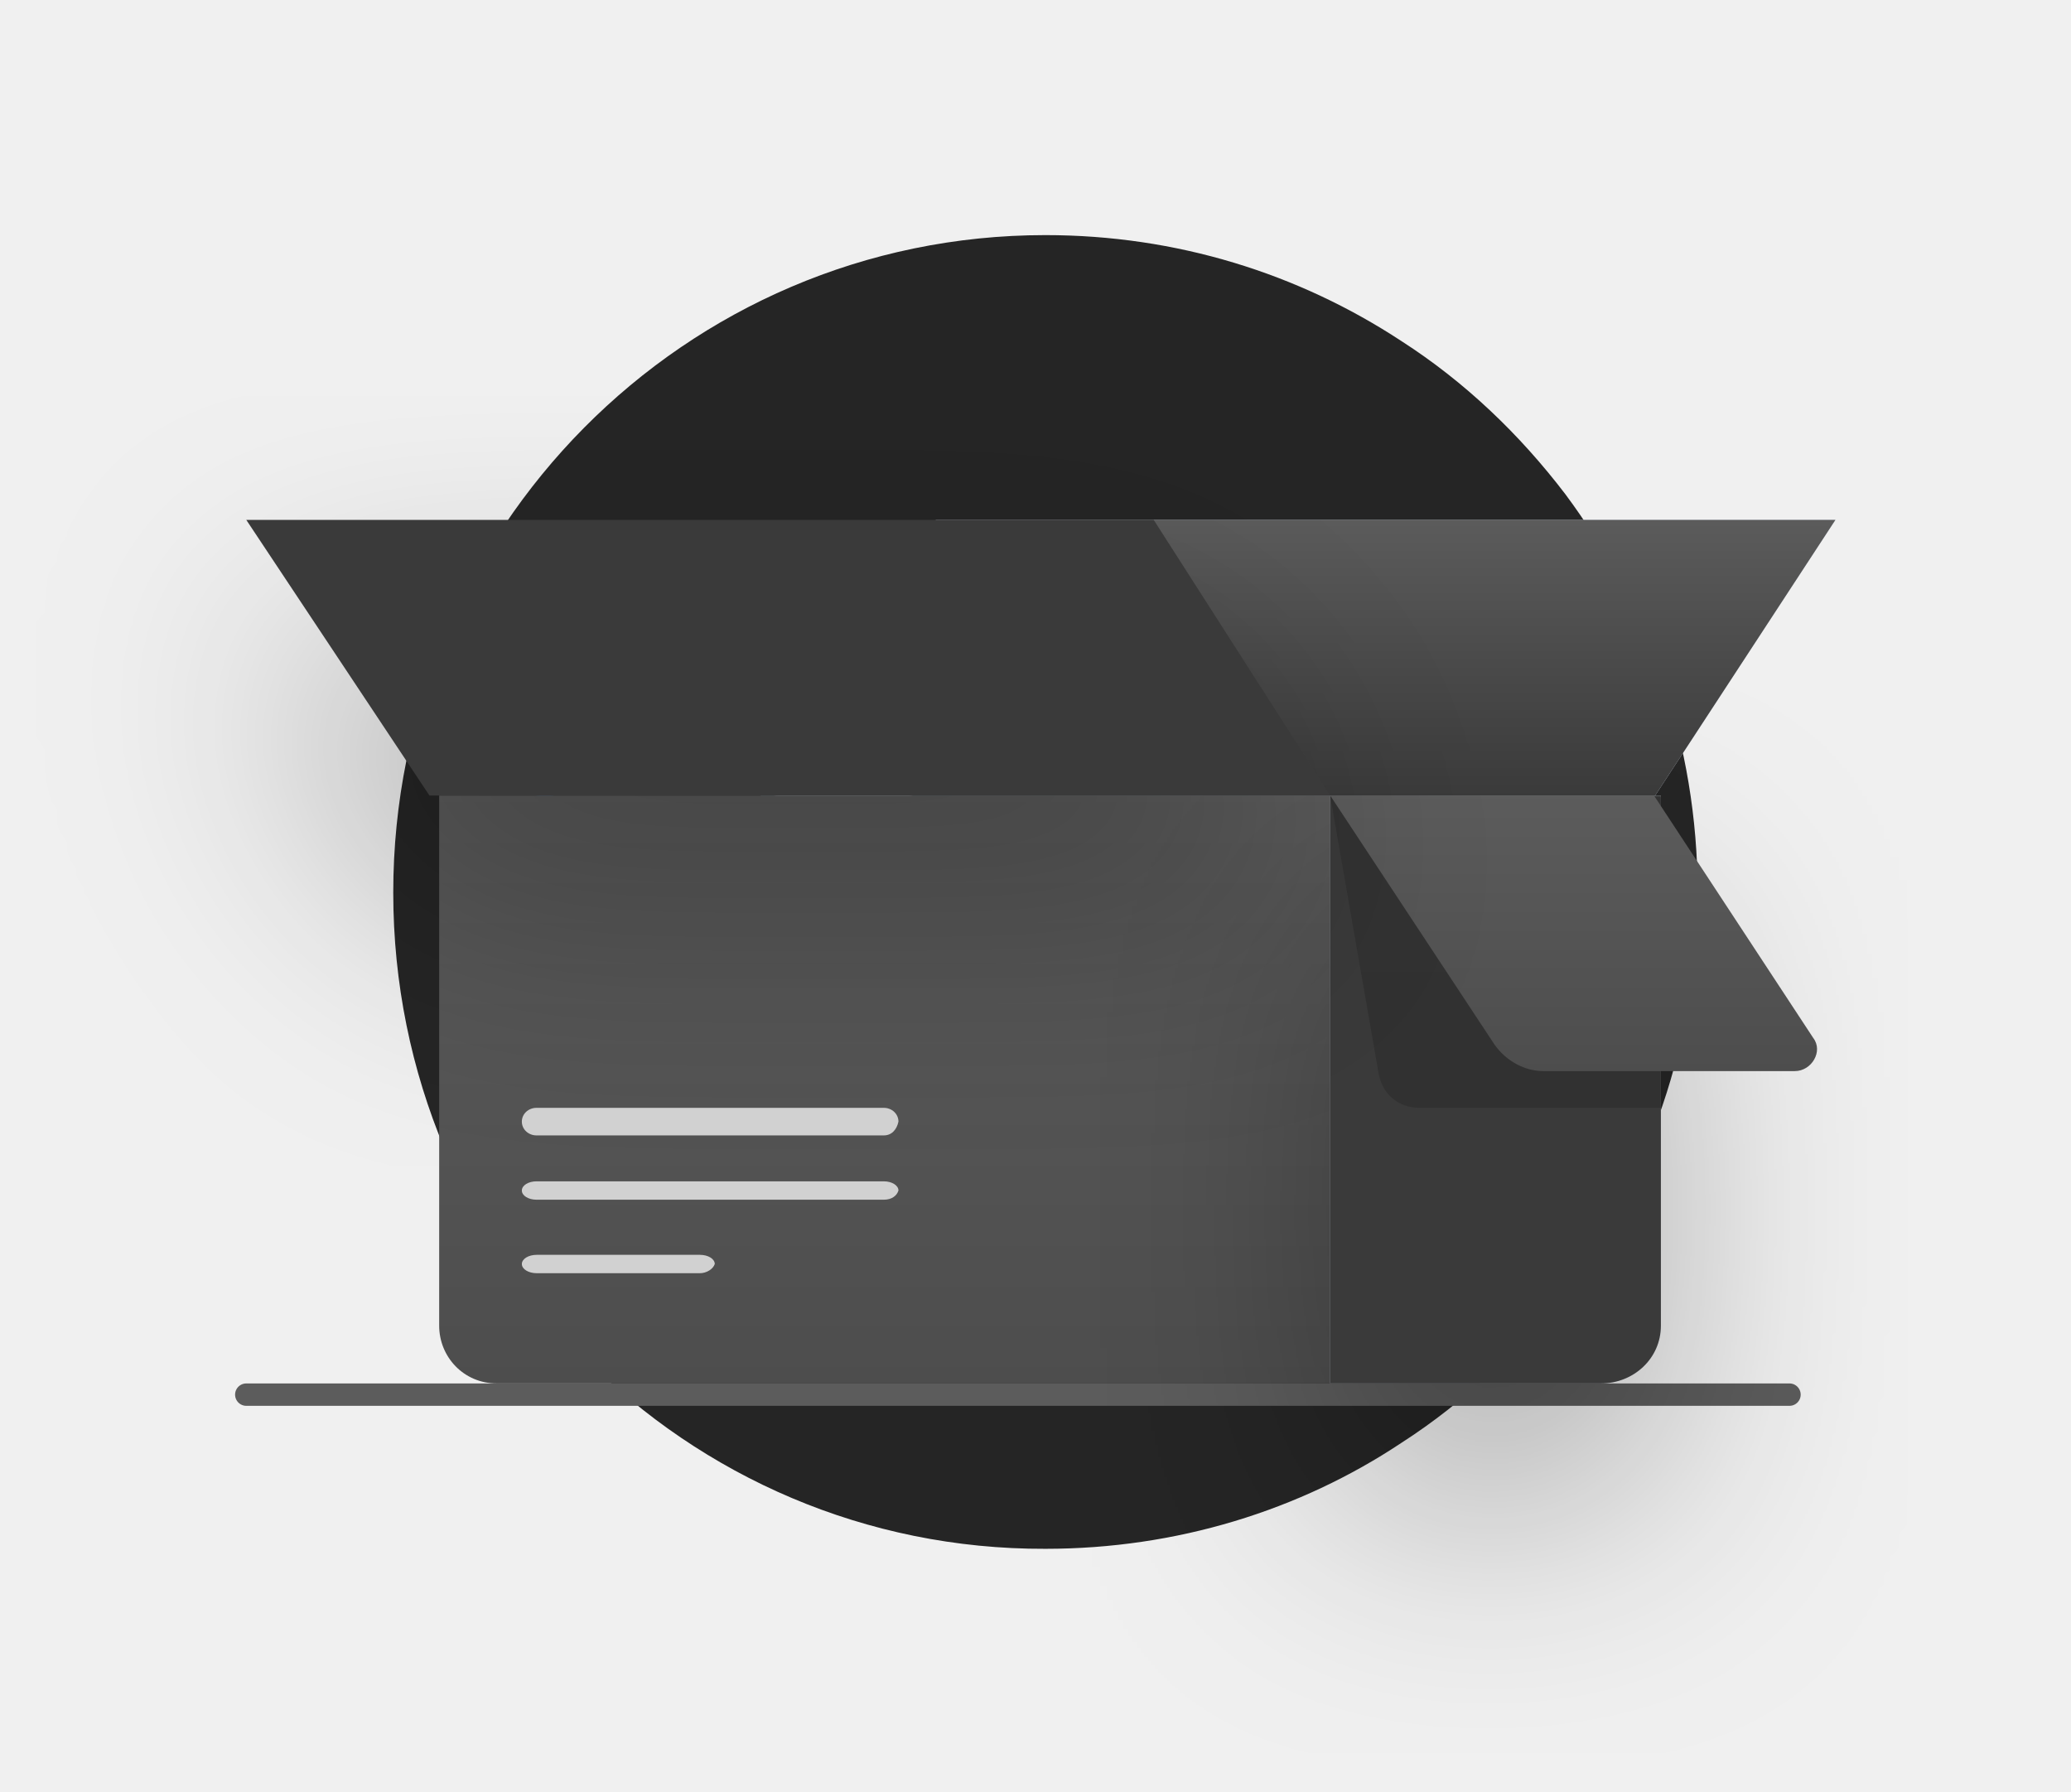
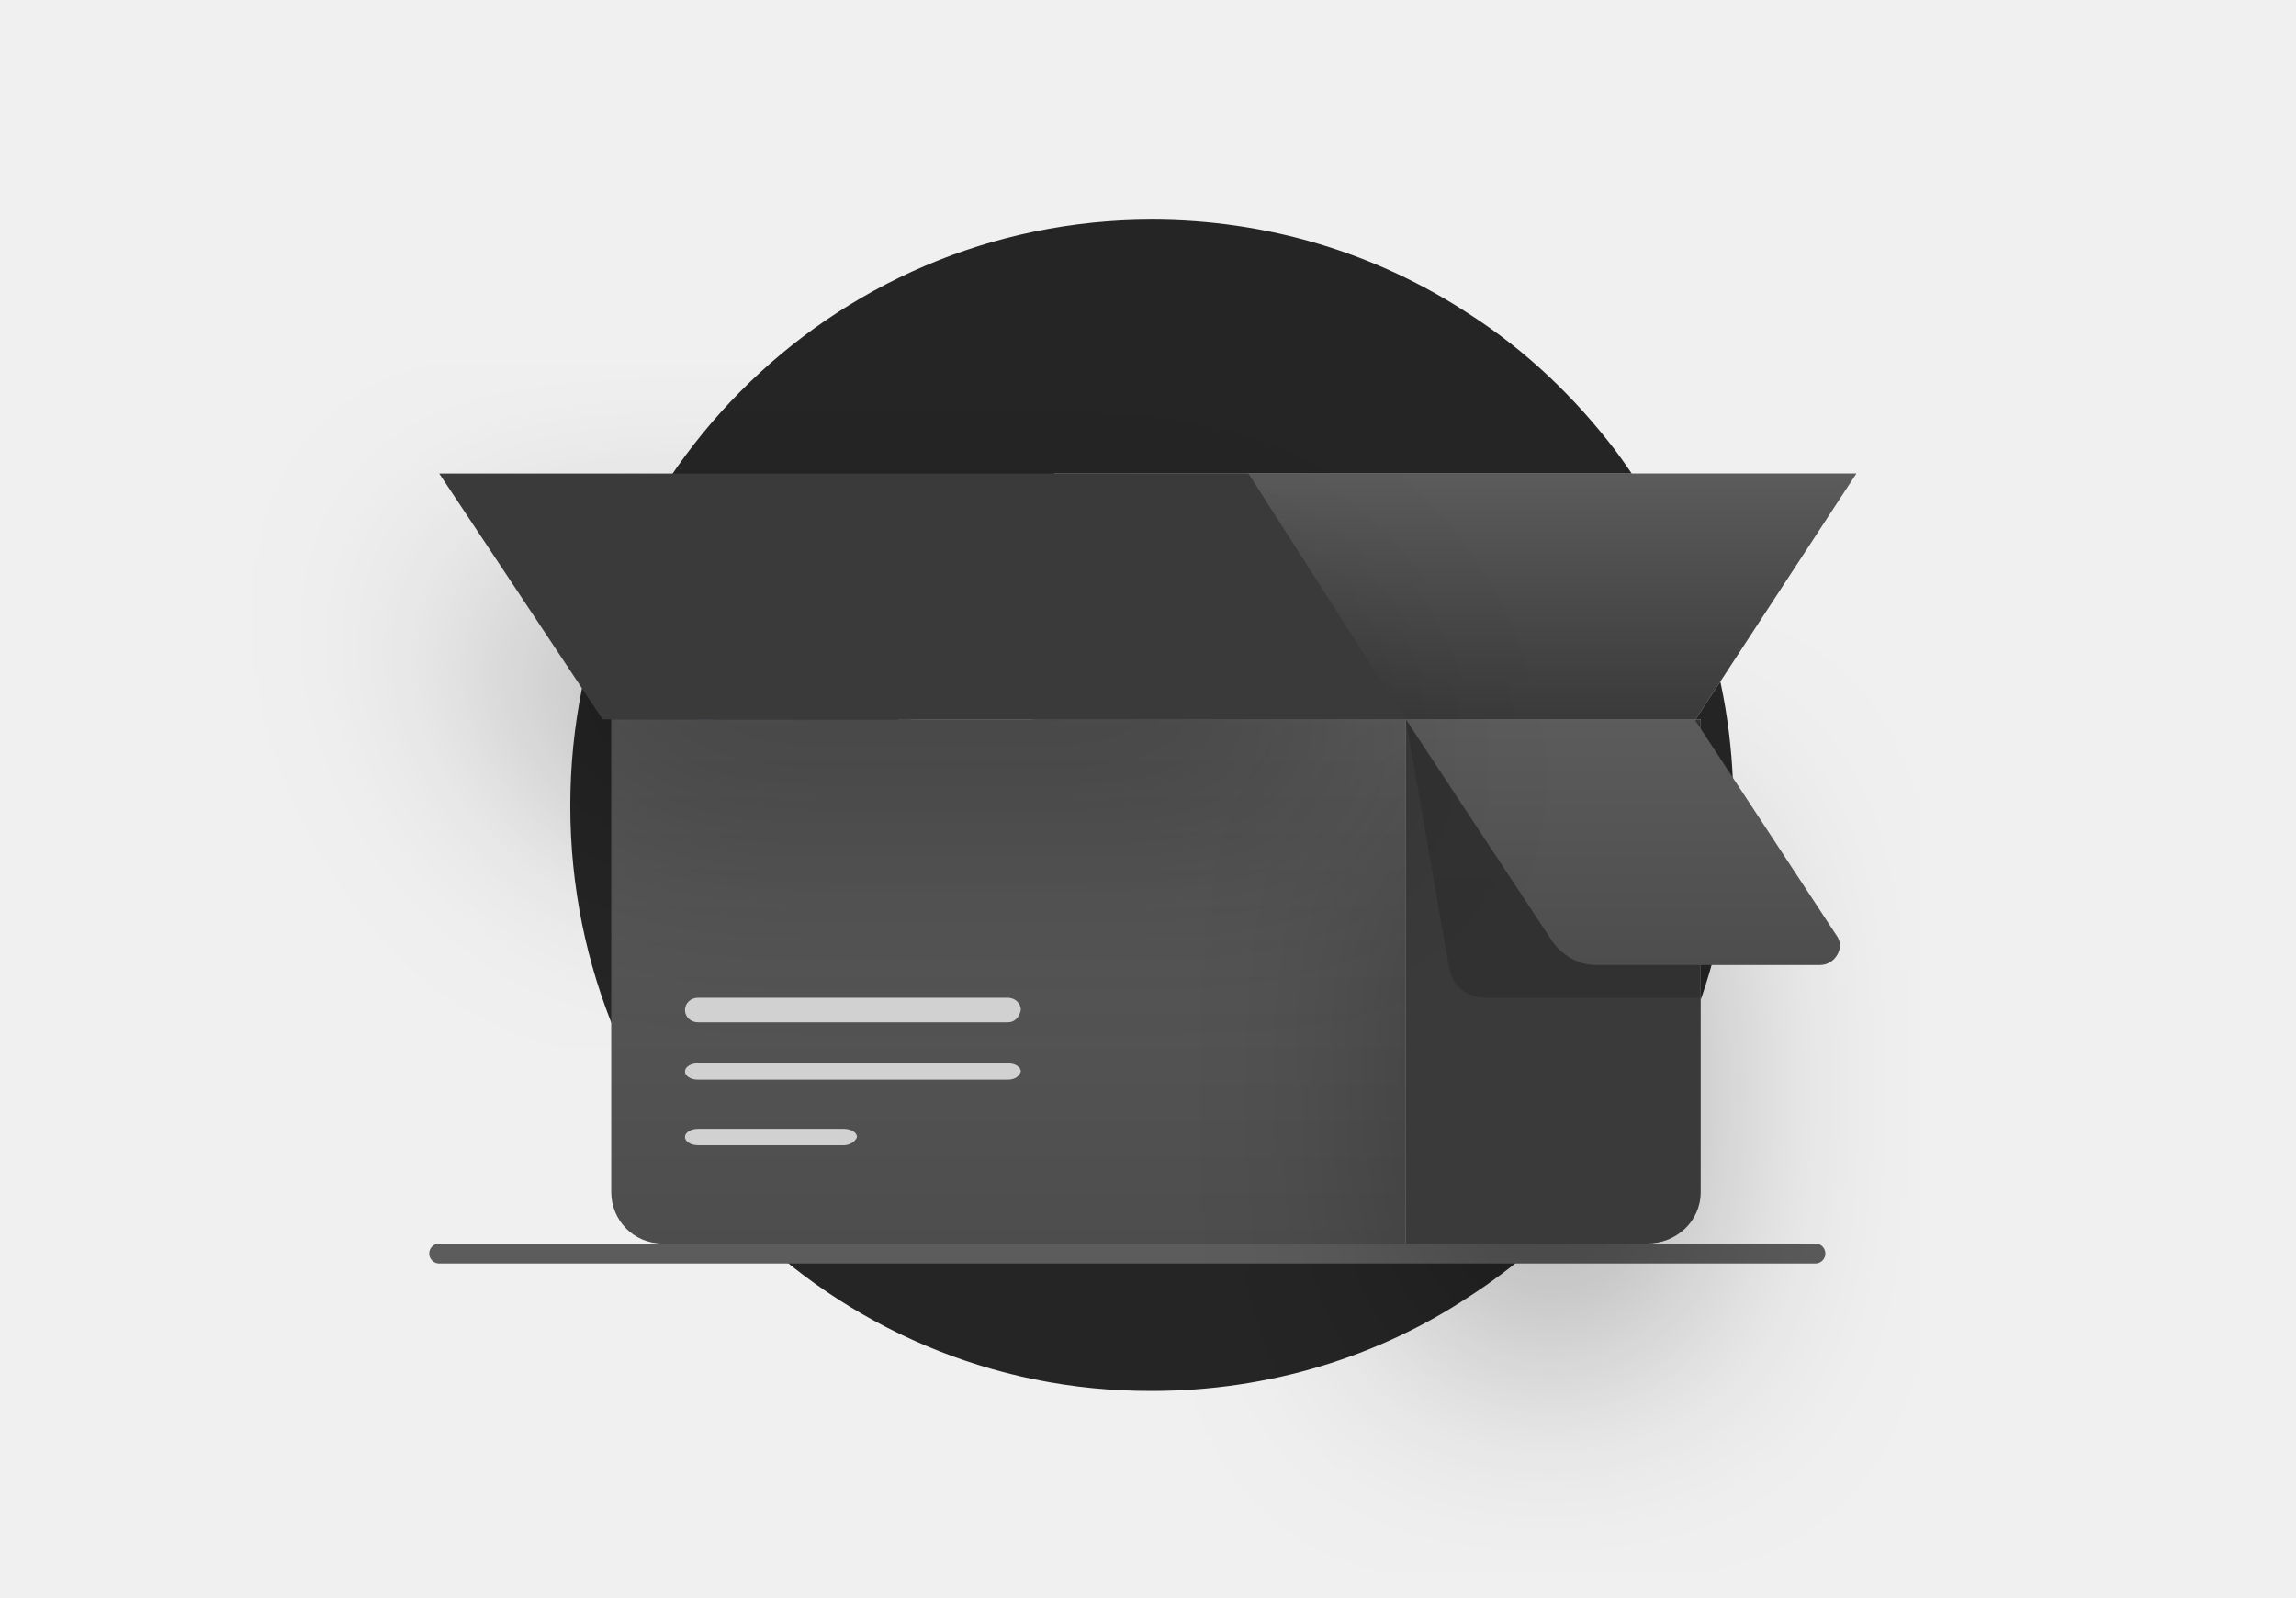
- <svg xmlns="http://www.w3.org/2000/svg" width="185" height="160" fill="none" viewBox="0 0 185 160">
-   <path fill="#252525" d="M151.648 79.727c0 13.228-4.429 25.657-11.811 35.464-4.089 5.36-8.972 10.035-14.65 13.684-9.086 6.044-20.101 9.465-31.799 9.465-32.139.114-58.259-26.113-58.259-58.612C35.129 47.341 61.136 21 93.388 21c11.698 0 22.6 3.421 31.799 9.465 5.678 3.649 10.561 8.324 14.65 13.684 7.382 9.921 11.811 22.236 11.811 35.578Z" />
-   <path fill="#2D5887" d="M49.02 71.874h-.703c-.527 0-.879-.164-.879-.41s.352-.41.879-.41h.703c.527 0 .879.164.879.41s-.352.41-.879.41ZM49.02 75.157h-.703c-.527 0-.879-.164-.879-.41 0-.246.352-.41.879-.41h.703c.527 0 .879.164.879.41 0 .246-.352.41-.879.41ZM49.02 78.439h-.703c-.527 0-.879-.164-.879-.41 0-.246.352-.41.879-.41h.703c.527 0 .879.164.879.41 0 .246-.352.41-.879.41ZM49.02 81.721h-.703c-.527 0-.879-.164-.879-.41 0-.246.352-.41.879-.41h.703c.527 0 .879.164.879.41 0 .246-.352.41-.879.41Z" />
-   <path fill="#fff" d="M81.119 71.874H69.553c-.469 0-.781-.164-.781-.41s.313-.41.781-.41h11.566c.469 0 .781.164.781.41s-.313.41-.781.41Z" />
-   <path fill="url(#paint0_linear_4173_34859)" d="M105.762 81.721H69.526c-.453 0-.755-.164-.755-.41 0-.246.302-.41.755-.41h36.236c.453 0 .755.164.755.41 0 .246-.302.41-.755.41Z" />
-   <path fill="#2D5887" d="M81.164 75.157H65.405c-.442 0-.736-.164-.736-.41 0-.246.295-.41.736-.41h15.759c.442 0 .736.164.736.41 0 .246-.295.41-.736.41ZM93.474 78.439H65.404c-.441 0-.735-.164-.735-.41 0-.246.294-.41.735-.41h28.07c.441 0 .735.164.735.41-.147.246-.441.41-.735.41Z" />
-   <path fill="#fff" d="M105.718 78.439H95.008c-.479 0-.799-.164-.799-.41 0-.246.32-.41.799-.41h10.71c.48 0 .799.164.799.41 0 .246-.319.41-.799.41Z" />
-   <path fill="url(#paint1_linear_4173_34859)" d="M112.306 78.439h-4.192c-.466 0-.776-.164-.776-.41 0-.246.31-.41.776-.41h4.192c.465 0 .776.164.776.41 0 .246-.311.41-.776.41Z" />
-   <path stroke="#5C5C5C" stroke-linecap="round" stroke-linejoin="round" stroke-miterlimit="10" stroke-width="2" d="M22 124.569h137.853" />
-   <path fill="url(#paint2_linear_4173_34859)" d="M118.825 71.054v52.515H44.371c-2.937 0-5.14-2.36-5.14-5.163V71.054h79.594Z" />
-   <path fill="#DAE1ED" d="M148.365 71.054v47.352c0 2.951-2.449 5.163-5.357 5.163h-24.183V71.054h29.54Z" />
-   <g filter="url(#filter0_d_4173_34859)">
-     <path fill="#3A3A3A" d="M148.365 71.054v47.352c0 2.951-2.449 5.163-5.357 5.163h-24.183V71.054h29.54Z" />
+ <svg xmlns="http://www.w3.org/2000/svg" width="230" height="160" viewBox="0 0 230 160" fill="none">
+   <path d="M173.648 80.727C173.648 93.954 169.219 106.384 161.837 116.19C157.748 121.55 152.865 126.225 147.187 129.874C138.101 135.918 127.086 139.339 115.388 139.339C83.249 139.453 57.129 113.226 57.129 80.727C57.129 48.341 83.135 22 115.388 22C127.086 22 137.988 25.421 147.187 31.465C152.865 35.114 157.748 39.789 161.837 45.148C169.219 55.069 173.648 67.385 173.648 80.727Z" fill="#252525" />
+   <path d="M71.02 72.874H70.317C69.789 72.874 69.438 72.71 69.438 72.464C69.438 72.218 69.789 72.054 70.317 72.054H71.02C71.547 72.054 71.899 72.218 71.899 72.464C71.899 72.71 71.547 72.874 71.02 72.874Z" fill="#2D5887" />
+   <path d="M71.02 76.157H70.317C69.789 76.157 69.438 75.993 69.438 75.746C69.438 75.5 69.789 75.336 70.317 75.336H71.02C71.547 75.336 71.899 75.5 71.899 75.746C71.899 75.993 71.547 76.157 71.02 76.157Z" fill="#2D5887" />
+   <path d="M71.02 79.439H70.317C69.789 79.439 69.438 79.275 69.438 79.029C69.438 78.782 69.789 78.618 70.317 78.618H71.02C71.547 78.618 71.899 78.782 71.899 79.029C71.899 79.275 71.547 79.439 71.02 79.439Z" fill="#2D5887" />
+   <path d="M71.02 82.721H70.317C69.789 82.721 69.438 82.557 69.438 82.311C69.438 82.065 69.789 81.9 70.317 81.9H71.02C71.547 81.9 71.899 82.065 71.899 82.311C71.899 82.557 71.547 82.721 71.02 82.721Z" fill="#2D5887" />
+   <path d="M103.119 72.874H91.553C91.084 72.874 90.772 72.71 90.772 72.464C90.772 72.218 91.084 72.054 91.553 72.054H103.119C103.588 72.054 103.9 72.218 103.9 72.464C103.9 72.71 103.588 72.874 103.119 72.874Z" fill="white" />
+   <path d="M127.762 82.721H91.526C91.073 82.721 90.772 82.557 90.772 82.311C90.772 82.065 91.073 81.9 91.526 81.9H127.762C128.215 81.9 128.517 82.065 128.517 82.311C128.517 82.557 128.215 82.721 127.762 82.721Z" fill="url(#paint0_linear_4717_245)" />
+   <path d="M103.164 76.157H87.405C86.963 76.157 86.669 75.993 86.669 75.746C86.669 75.5 86.963 75.336 87.405 75.336H103.164C103.606 75.336 103.901 75.5 103.901 75.746C103.901 75.993 103.606 76.157 103.164 76.157Z" fill="#2D5887" />
+   <path d="M115.474 79.439H87.404C86.963 79.439 86.669 79.275 86.669 79.029C86.669 78.782 86.963 78.618 87.404 78.618H115.474C115.915 78.618 116.209 78.782 116.209 79.029C116.062 79.275 115.768 79.439 115.474 79.439Z" fill="#2D5887" />
+   <path d="M127.718 79.439H117.008C116.529 79.439 116.209 79.275 116.209 79.029C116.209 78.782 116.529 78.618 117.008 78.618H127.718C128.198 78.618 128.517 78.782 128.517 79.029C128.517 79.275 128.198 79.439 127.718 79.439Z" fill="white" />
+   <path d="M134.306 79.439H130.114C129.648 79.439 129.338 79.275 129.338 79.029C129.338 78.782 129.648 78.618 130.114 78.618H134.306C134.771 78.618 135.082 78.782 135.082 79.029C135.082 79.275 134.771 79.439 134.306 79.439Z" fill="url(#paint1_linear_4717_245)" />
+   <path d="M44 125.569H181.853" stroke="#5C5C5C" stroke-width="2" stroke-miterlimit="10" stroke-linecap="round" stroke-linejoin="round" />
+   <path d="M140.825 72.054V124.569H66.371C63.434 124.569 61.231 122.209 61.231 119.406V72.054H140.825Z" fill="url(#paint2_linear_4717_245)" />
+   <path d="M170.365 72.054V119.406C170.365 122.357 167.916 124.569 165.008 124.569H140.825V72.054H170.365Z" fill="#DAE1ED" />
+   <g filter="url(#filter0_d_4717_245)">
+     <path d="M170.365 72.054V119.406C170.365 122.357 167.916 124.569 165.008 124.569H140.825V72.054H170.365Z" fill="#3A3A3A" />
  </g>
-   <path fill="#C5CDDB" d="m67.951 71.054 15.656-24.617h80.349l-16.099 24.617H67.951Z" />
-   <path fill="url(#paint3_linear_4173_34859)" d="m67.951 71.054 15.656-24.617h80.349l-16.099 24.617H67.951Z" />
-   <path fill="url(#paint4_linear_4173_34859)" d="M148.365 71.198v27.755h-21.539c-2.001 0-3.385-1.294-3.693-3.164l-4.308-24.735 29.54.144Z" opacity=".3" />
-   <path fill="url(#paint5_linear_4173_34859)" d="M147.746 71.054h-28.921L133.51 93.312c1.049 1.474 2.698 2.358 4.346 2.358h22.478c1.498 0 2.547-1.769 1.648-2.948l-14.236-21.669Z" />
-   <g filter="url(#filter1_d_4173_34859)">
-     <path fill="#3A3A3A" d="M118.825 71.054 103.06 46.437H22l16.361 24.617h80.464Z" />
+   <path d="M89.951 72.054L105.607 47.437H185.956L169.857 72.054H89.951Z" fill="#C5CDDB" />
+   <path d="M89.951 72.054L105.607 47.437H185.956L169.857 72.054H89.951Z" fill="url(#paint3_linear_4717_245)" />
+   <path opacity="0.3" d="M170.365 72.198V99.953H148.826C146.825 99.953 145.441 98.658 145.133 96.789L140.825 72.054L170.365 72.198Z" fill="url(#paint4_linear_4717_245)" />
+   <path d="M169.746 72.054H140.825L155.51 94.312C156.559 95.786 158.208 96.671 159.856 96.671H182.334C183.832 96.671 184.881 94.902 183.982 93.722L169.746 72.054Z" fill="url(#paint5_linear_4717_245)" />
+   <g filter="url(#filter1_d_4717_245)">
+     <path d="M140.825 72.054L125.06 47.437H44L60.361 72.054H140.825Z" fill="#3A3A3A" />
  </g>
-   <path fill="#D1D1D1" d="M78.954 101.414H47.921c-.725 0-1.305-.547-1.305-1.23 0-.684.58-1.231 1.305-1.231h31.032c.725 0 1.305.547 1.305 1.231-.145.683-.58 1.23-1.305 1.23ZM78.954 107.158H47.921c-.725 0-1.305-.364-1.305-.82 0-.456.58-.821 1.305-.821h31.032c.725 0 1.305.365 1.305.821-.145.456-.58.82-1.305.82ZM62.522 113.723H47.942c-.736 0-1.325-.365-1.325-.821 0-.456.589-.82 1.325-.82h14.581c.736 0 1.326.364 1.326.82-.147.456-.736.821-1.326.821Z" />
+   <path d="M100.954 102.414H69.921C69.196 102.414 68.616 101.867 68.616 101.184C68.616 100.5 69.196 99.953 69.921 99.953H100.954C101.679 99.953 102.259 100.5 102.259 101.184C102.114 101.867 101.679 102.414 100.954 102.414Z" fill="#D1D1D1" />
+   <path d="M100.954 108.158H69.921C69.196 108.158 68.616 107.794 68.616 107.338C68.616 106.882 69.196 106.517 69.921 106.517H100.954C101.679 106.517 102.259 106.882 102.259 107.338C102.114 107.794 101.679 108.158 100.954 108.158Z" fill="#D1D1D1" />
+   <path d="M84.522 114.723H69.942C69.205 114.723 68.616 114.358 68.616 113.902C68.616 113.446 69.205 113.082 69.942 113.082H84.522C85.259 113.082 85.848 113.446 85.848 113.902C85.701 114.358 85.112 114.723 84.522 114.723Z" fill="#D1D1D1" />
  <defs>
-     <linearGradient id="paint0_linear_4173_34859" x1="68.941" x2="106.561" y1="81.327" y2="81.327" gradientUnits="userSpaceOnUse">
+     <filter id="filter0_d_4717_245" x="118.825" y="61.054" width="73.54" height="96.516" filterUnits="userSpaceOnUse" color-interpolation-filters="sRGB">
+       <feFlood flood-opacity="0" result="BackgroundImageFix" />
+       <feColorMatrix in="SourceAlpha" type="matrix" values="0 0 0 0 0 0 0 0 0 0 0 0 0 0 0 0 0 0 127 0" result="hardAlpha" />
+       <feOffset dy="11" />
+       <feGaussianBlur stdDeviation="11" />
+       <feColorMatrix type="matrix" values="0 0 0 0 0 0 0 0 0 0 0 0 0 0 0 0 0 0 0.27 0" />
+       <feBlend mode="normal" in2="BackgroundImageFix" result="effect1_dropShadow_4717_245" />
+       <feBlend mode="normal" in="SourceGraphic" in2="effect1_dropShadow_4717_245" result="shape" />
+     </filter>
+     <filter id="filter1_d_4717_245" x="22" y="36.437" width="140.825" height="68.617" filterUnits="userSpaceOnUse" color-interpolation-filters="sRGB">
+       <feFlood flood-opacity="0" result="BackgroundImageFix" />
+       <feColorMatrix in="SourceAlpha" type="matrix" values="0 0 0 0 0 0 0 0 0 0 0 0 0 0 0 0 0 0 127 0" result="hardAlpha" />
+       <feOffset dy="11" />
+       <feGaussianBlur stdDeviation="11" />
+       <feColorMatrix type="matrix" values="0 0 0 0 0 0 0 0 0 0 0 0 0 0 0 0 0 0 0.27 0" />
+       <feBlend mode="normal" in2="BackgroundImageFix" result="effect1_dropShadow_4717_245" />
+       <feBlend mode="normal" in="SourceGraphic" in2="effect1_dropShadow_4717_245" result="shape" />
+     </filter>
+     <linearGradient id="paint0_linear_4717_245" x1="90.941" y1="82.327" x2="128.561" y2="82.327" gradientUnits="userSpaceOnUse">
      <stop stop-color="#FF66A9" />
      <stop offset="1" stop-color="#F53689" />
    </linearGradient>
-     <linearGradient id="paint1_linear_4173_34859" x1="107.376" x2="113.081" y1="78.003" y2="78.003" gradientUnits="userSpaceOnUse">
+     <linearGradient id="paint1_linear_4717_245" x1="129.376" y1="79.004" x2="135.081" y2="79.004" gradientUnits="userSpaceOnUse">
      <stop stop-color="#83A6FF" />
      <stop offset="1" stop-color="#5A78FF" />
    </linearGradient>
-     <linearGradient id="paint2_linear_4173_34859" x1="79.002" x2="79.002" y1="69.839" y2="124.135" gradientUnits="userSpaceOnUse">
+     <linearGradient id="paint2_linear_4717_245" x1="101.002" y1="70.839" x2="101.002" y2="125.135" gradientUnits="userSpaceOnUse">
      <stop stop-color="#5C5C5C" />
-       <stop offset=".996" stop-color="#4D4D4D" />
+       <stop offset="0.996" stop-color="#4D4D4D" />
    </linearGradient>
-     <linearGradient id="paint3_linear_4173_34859" x1="115.922" x2="115.922" y1="45.868" y2="71.319" gradientUnits="userSpaceOnUse">
+     <linearGradient id="paint3_linear_4717_245" x1="137.922" y1="46.868" x2="137.922" y2="72.319" gradientUnits="userSpaceOnUse">
      <stop stop-color="#5C5C5C" />
-       <stop offset=".996" stop-color="#3A3A3A" />
+       <stop offset="0.996" stop-color="#3A3A3A" />
    </linearGradient>
-     <linearGradient id="paint4_linear_4173_34859" x1="133.602" x2="133.602" y1="99.525" y2="74.113" gradientUnits="userSpaceOnUse">
-       <stop offset=".003" stop-color="#1C1C1C" />
+     <linearGradient id="paint4_linear_4717_245" x1="155.602" y1="100.525" x2="155.602" y2="75.113" gradientUnits="userSpaceOnUse">
+       <stop offset="0.003" stop-color="#1C1C1C" />
      <stop offset="1" stop-color="#1D1D1D" />
    </linearGradient>
-     <linearGradient id="paint5_linear_4173_34859" x1="140.556" x2="140.556" y1="70.484" y2="95.936" gradientUnits="userSpaceOnUse">
+     <linearGradient id="paint5_linear_4717_245" x1="162.556" y1="71.484" x2="162.556" y2="96.936" gradientUnits="userSpaceOnUse">
      <stop stop-color="#5C5C5C" />
-       <stop offset=".996" stop-color="#4D4D4D" />
+       <stop offset="0.996" stop-color="#4D4D4D" />
    </linearGradient>
-     <filter id="filter0_d_4173_34859" width="73.54" height="96.516" x="96.825" y="60.054" color-interpolation-filters="sRGB" filterUnits="userSpaceOnUse">
-       <feFlood flood-opacity="0" result="BackgroundImageFix" />
-       <feColorMatrix in="SourceAlpha" result="hardAlpha" values="0 0 0 0 0 0 0 0 0 0 0 0 0 0 0 0 0 0 127 0" />
-       <feOffset dy="11" />
-       <feGaussianBlur stdDeviation="11" />
-       <feColorMatrix values="0 0 0 0 0 0 0 0 0 0 0 0 0 0 0 0 0 0 0.27 0" />
-       <feBlend in2="BackgroundImageFix" result="effect1_dropShadow_4173_34859" />
-       <feBlend in="SourceGraphic" in2="effect1_dropShadow_4173_34859" result="shape" />
-     </filter>
-     <filter id="filter1_d_4173_34859" width="140.825" height="68.617" x="0" y="35.437" color-interpolation-filters="sRGB" filterUnits="userSpaceOnUse">
-       <feFlood flood-opacity="0" result="BackgroundImageFix" />
-       <feColorMatrix in="SourceAlpha" result="hardAlpha" values="0 0 0 0 0 0 0 0 0 0 0 0 0 0 0 0 0 0 127 0" />
-       <feOffset dy="11" />
-       <feGaussianBlur stdDeviation="11" />
-       <feColorMatrix values="0 0 0 0 0 0 0 0 0 0 0 0 0 0 0 0 0 0 0.27 0" />
-       <feBlend in2="BackgroundImageFix" result="effect1_dropShadow_4173_34859" />
-       <feBlend in="SourceGraphic" in2="effect1_dropShadow_4173_34859" result="shape" />
-     </filter>
  </defs>
</svg>
